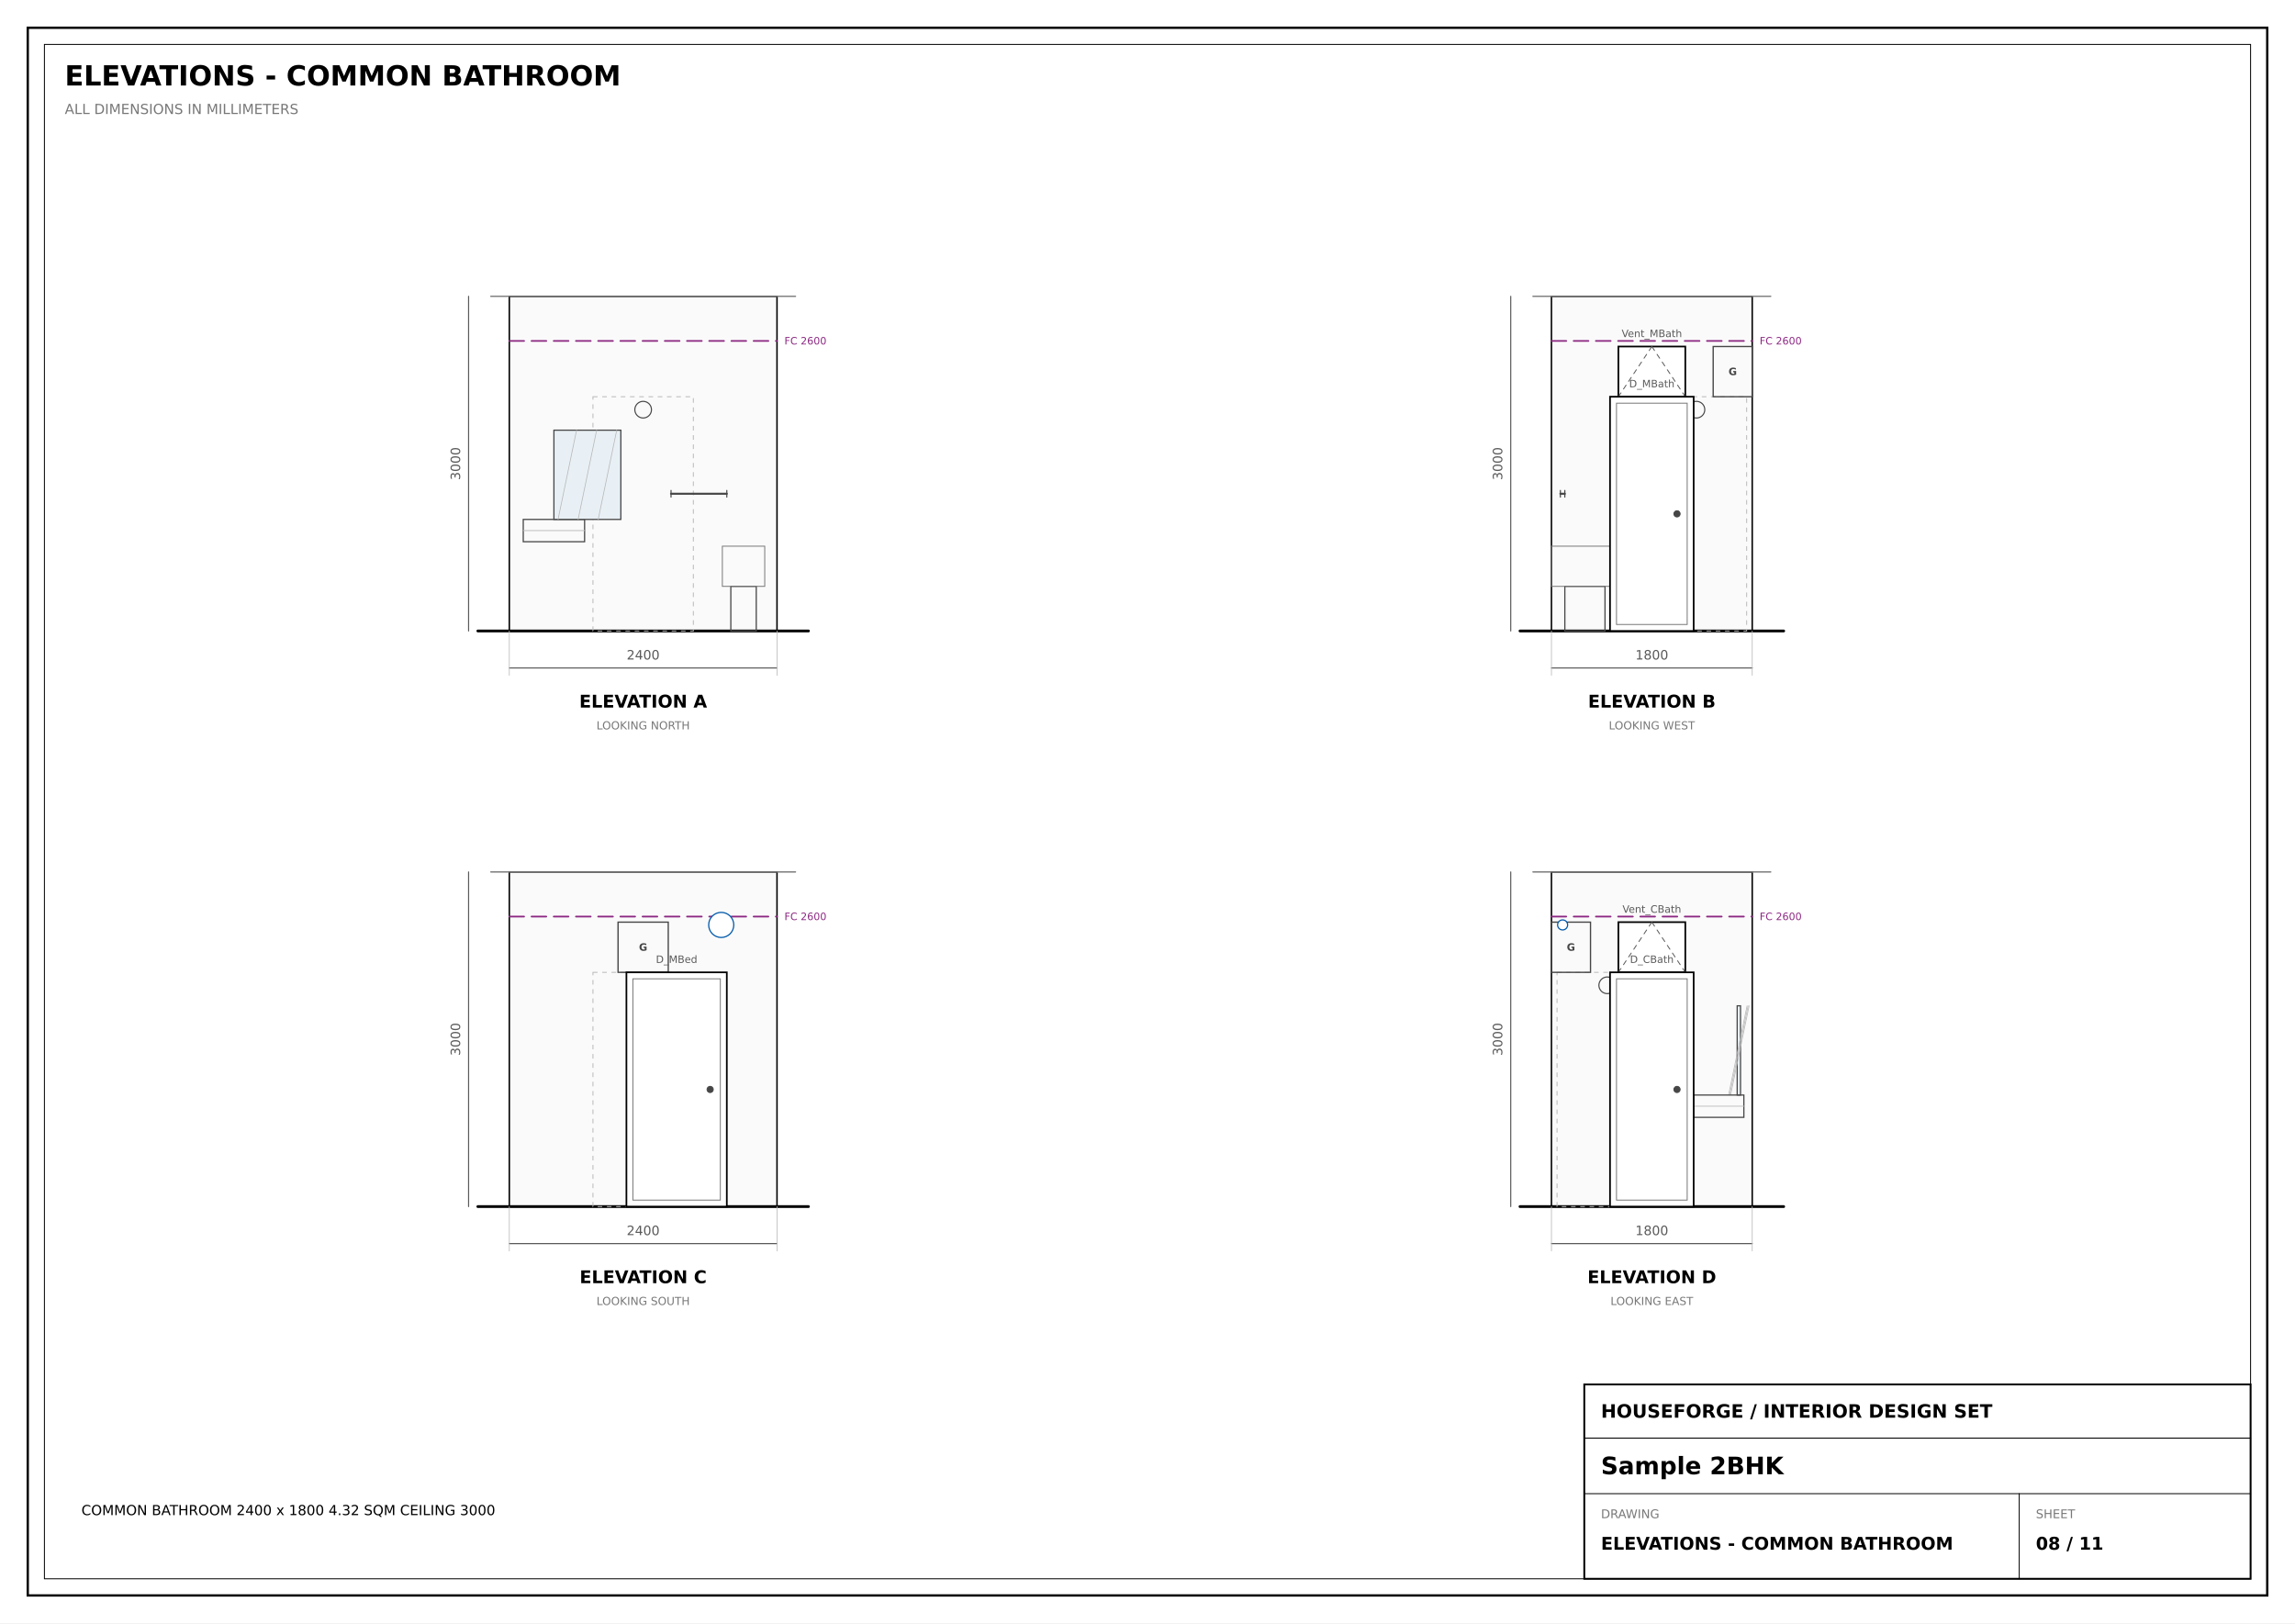
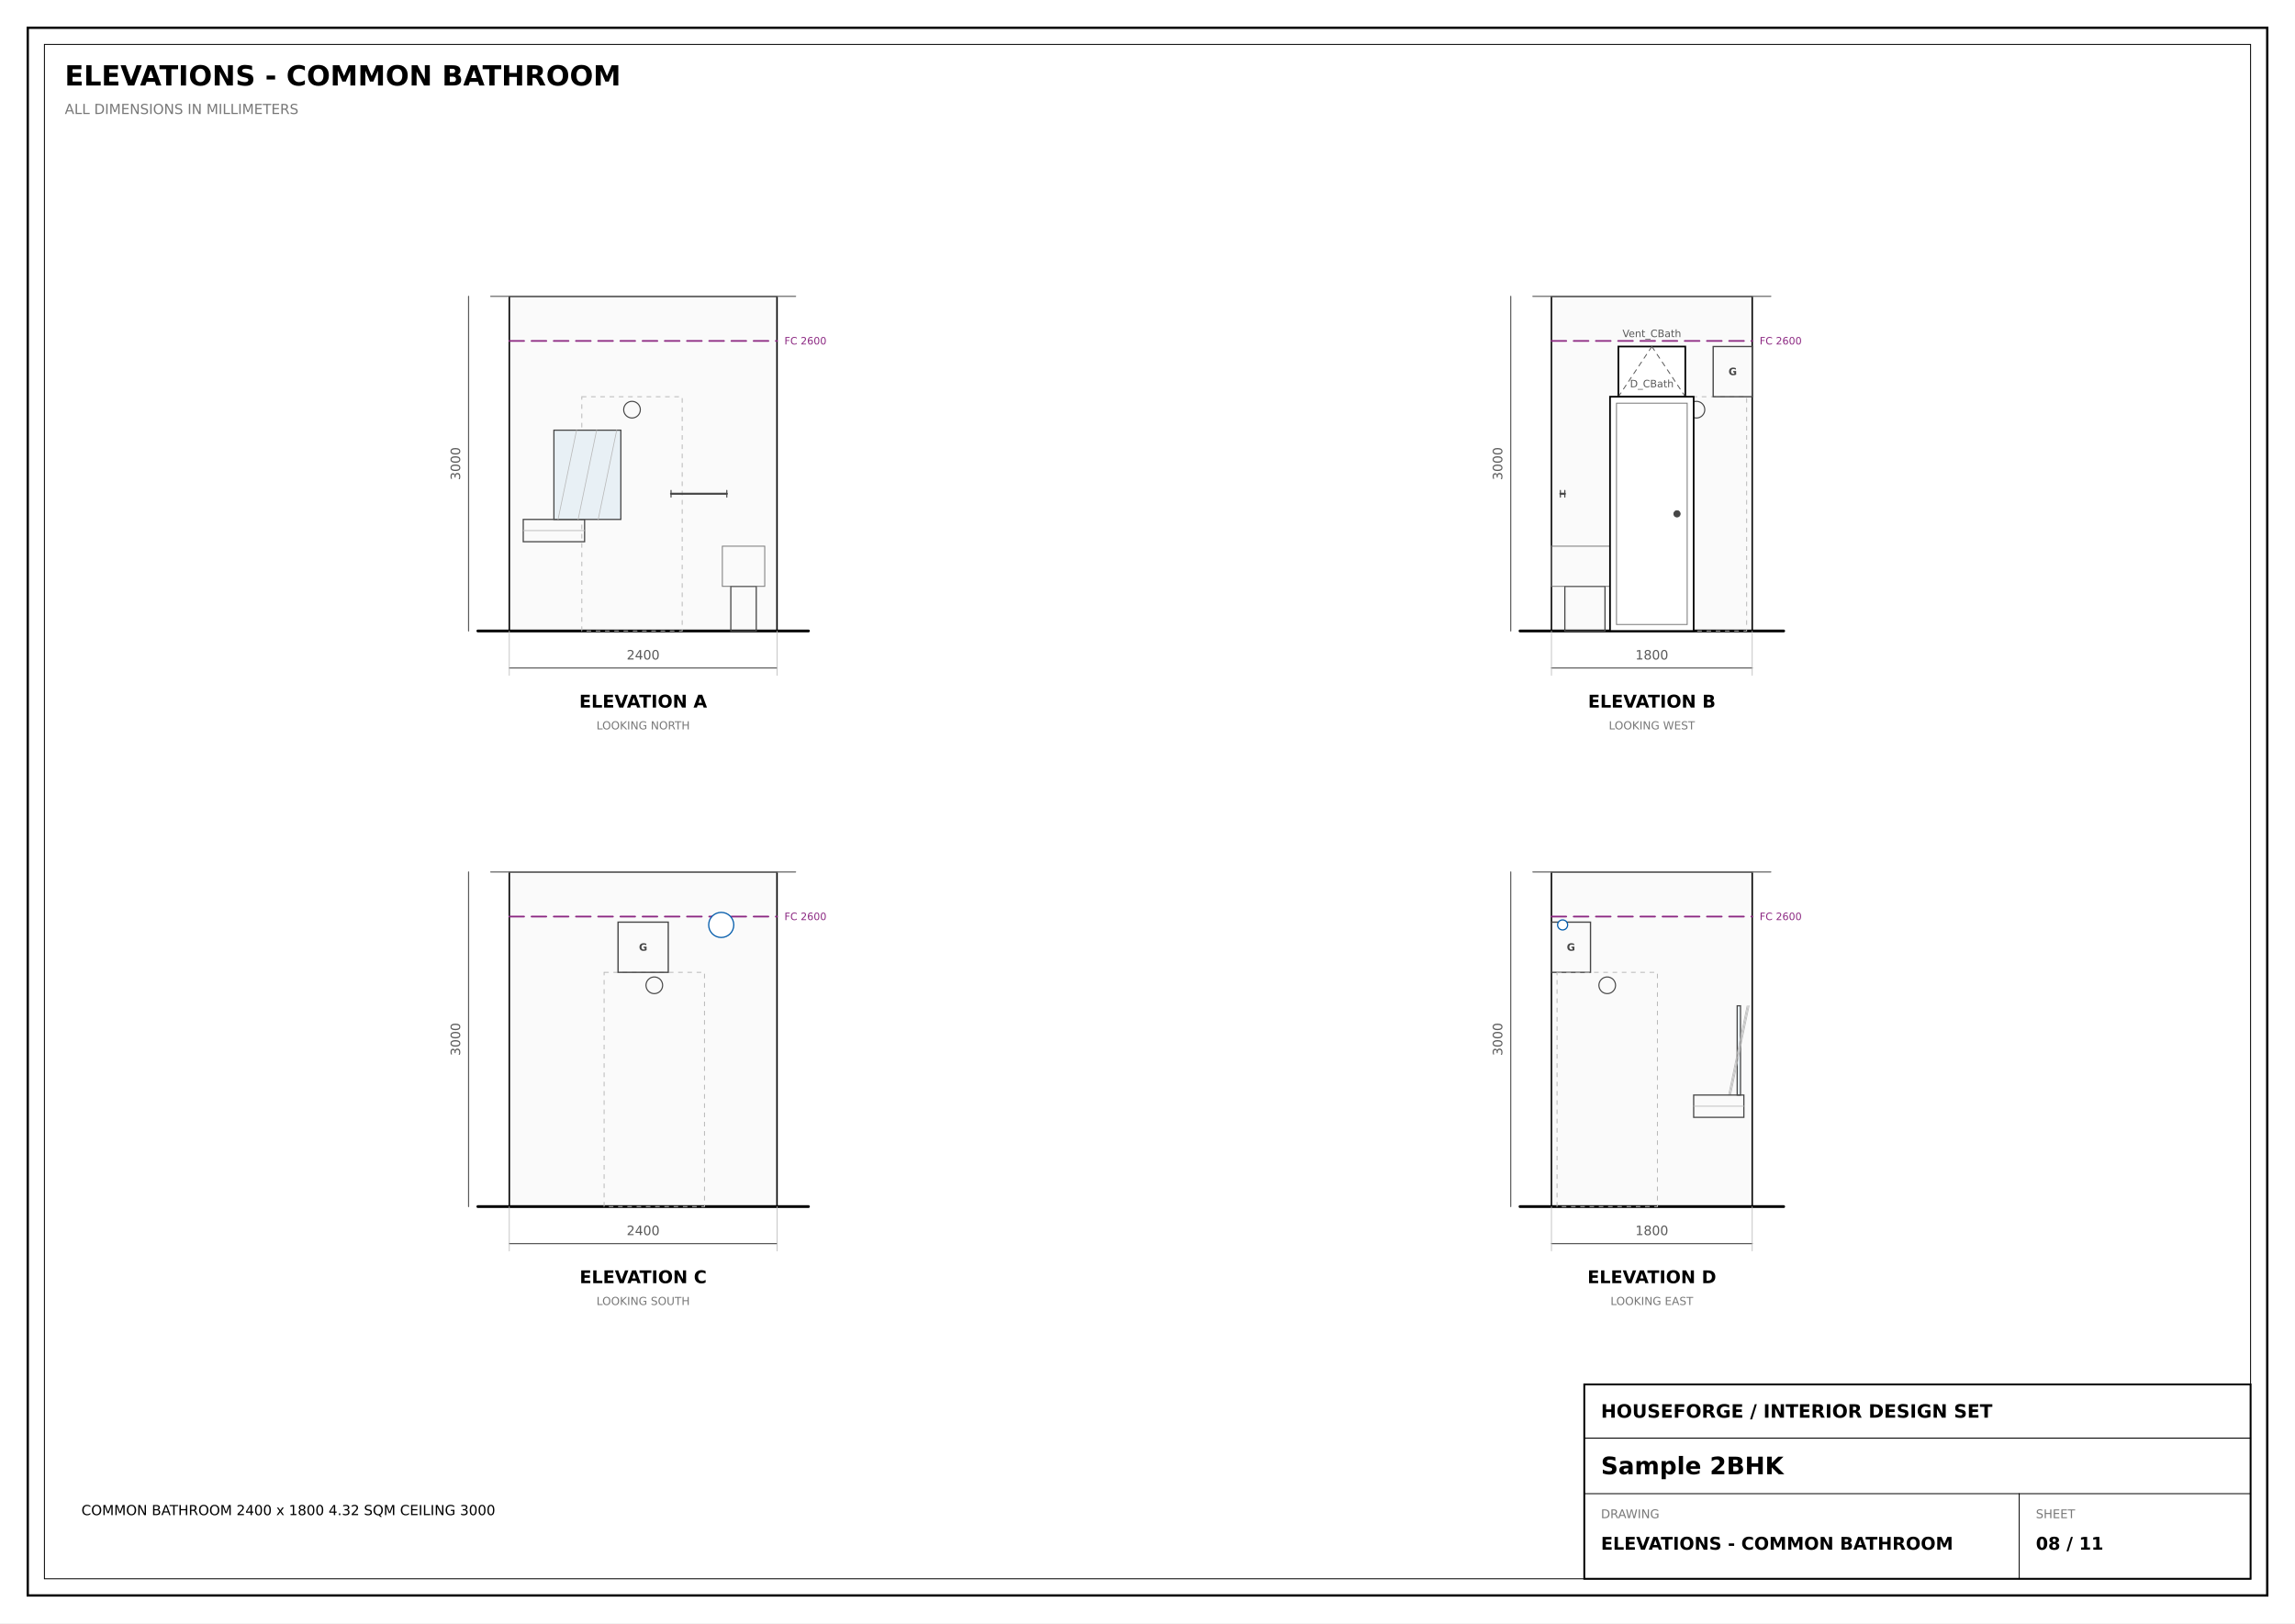
<svg xmlns="http://www.w3.org/2000/svg" width="2480" height="1754" viewBox="0 0 2480 1754">
  <rect width="2480" height="1754" fill="#ffffff" />
  <polygon points="30.00,30.00 2450.00,30.00 2450.00,1724.00 30.00,1724.00" fill="none" stroke="#000000" stroke-width="2.50" />
  <polygon points="48.00,48.00 2432.00,48.00 2432.00,1706.00 48.00,1706.00" fill="none" stroke="#000000" stroke-width="1.00" />
  <polygon points="1712.00,1496.00 2432.00,1496.00 2432.00,1706.00 1712.00,1706.00" fill="#ffffff" stroke="#000000" stroke-width="2.00" />
  <line x1="1712.00" y1="1554.00" x2="2432.00" y2="1554.00" stroke="#000000" stroke-width="1.00" stroke-linecap="round" />
  <line x1="1712.00" y1="1614.00" x2="2432.00" y2="1614.00" stroke="#000000" stroke-width="1.00" stroke-linecap="round" />
  <line x1="2182.00" y1="1614.00" x2="2182.00" y2="1706.00" stroke="#000000" stroke-width="1.00" stroke-linecap="round" />
  <text x="1730.00" y="1525.00" font-family="DejaVu Sans, Arial, sans-serif" font-size="20.00" fill="#000000" text-anchor="start" dominant-baseline="central" font-weight="bold">HOUSEFORGE  /  INTERIOR DESIGN SET</text>
  <text x="1730.00" y="1584.00" font-family="DejaVu Sans, Arial, sans-serif" font-size="26.00" fill="#000000" text-anchor="start" dominant-baseline="central" font-weight="bold">Sample 2BHK</text>
  <text x="1730.00" y="1636.00" font-family="DejaVu Sans, Arial, sans-serif" font-size="13.00" fill="#787878" text-anchor="start" dominant-baseline="central">DRAWING</text>
  <text x="1730.00" y="1668.00" font-family="DejaVu Sans, Arial, sans-serif" font-size="19.00" fill="#000000" text-anchor="start" dominant-baseline="central" font-weight="bold">ELEVATIONS - COMMON BATHROOM</text>
  <text x="2200.00" y="1636.00" font-family="DejaVu Sans, Arial, sans-serif" font-size="13.00" fill="#787878" text-anchor="start" dominant-baseline="central">SHEET</text>
  <text x="2200.00" y="1668.00" font-family="DejaVu Sans, Arial, sans-serif" font-size="19.00" fill="#000000" text-anchor="start" dominant-baseline="central" font-weight="bold">08 / 11</text>
  <text x="70.00" y="82.00" font-family="DejaVu Sans, Arial, sans-serif" font-size="30.00" fill="#000000" text-anchor="start" dominant-baseline="central" font-weight="bold">ELEVATIONS - COMMON BATHROOM</text>
  <text x="70.00" y="118.00" font-family="DejaVu Sans, Arial, sans-serif" font-size="15.00" fill="#787878" text-anchor="start" dominant-baseline="central">ALL DIMENSIONS IN MILLIMETERS</text>
  <polygon points="550.36,320.20 839.64,320.20 839.64,681.80 550.36,681.80" fill="#fafafa" stroke="#000000" stroke-width="1.60" />
  <line x1="516.36" y1="681.80" x2="873.64" y2="681.80" stroke="#000000" stroke-width="3.00" stroke-linecap="round" />
  <line x1="530.36" y1="320.20" x2="859.64" y2="320.20" stroke="#787878" stroke-width="1.40" stroke-linecap="round" />
  <line x1="550.36" y1="368.41" x2="839.64" y2="368.41" stroke="#8c2882" stroke-width="1.80" stroke-dasharray="16 8" stroke-linecap="round" />
  <text x="847.64" y="368.41" font-family="DejaVu Sans, Arial, sans-serif" font-size="11.00" fill="#8c2882" text-anchor="start" dominant-baseline="central">FC 2600</text>
-   <polygon points="640.76,428.68 749.24,428.68 749.24,681.80 640.76,681.80" fill="none" stroke="#b9b9b9" stroke-width="1.00" stroke-dasharray="5 5" />
-   <circle cx="695.00" cy="442.68" r="9.00" fill="none" stroke="#464646" stroke-width="1.20" />
+   <polygon points="628.71,428.68 737.19,428.68 737.19,681.80 628.71,681.80" fill="none" stroke="#b9b9b9" stroke-width="1.00" stroke-dasharray="5 5" />
+   <circle cx="682.95" cy="442.68" r="9.00" fill="none" stroke="#464646" stroke-width="1.20" />
  <polygon points="789.74,633.59 817.22,633.59 817.22,681.80 789.74,681.80" fill="none" stroke="#464646" stroke-width="1.30" />
  <polygon points="780.58,590.19 826.38,590.19 826.38,633.59 780.58,633.59" fill="none" stroke="#787878" stroke-width="1.00" />
  <polygon points="565.43,561.27 631.72,561.27 631.72,585.37 565.43,585.37" fill="none" stroke="#464646" stroke-width="1.30" />
  <line x1="565.43" y1="573.32" x2="631.72" y2="573.32" stroke="#b9b9b9" stroke-width="0.90" stroke-linecap="round" />
  <polygon points="598.57,464.84 670.89,464.84 670.89,561.27 598.57,561.27" fill="#e8f0f5" stroke="#464646" stroke-width="1.30" />
  <line x1="603.04" y1="561.27" x2="623.04" y2="464.84" stroke="#b9b9b9" stroke-width="0.80" stroke-linecap="round" />
  <line x1="624.73" y1="561.27" x2="644.73" y2="464.84" stroke="#b9b9b9" stroke-width="0.80" stroke-linecap="round" />
  <line x1="646.43" y1="561.27" x2="666.43" y2="464.84" stroke="#b9b9b9" stroke-width="0.80" stroke-linecap="round" />
  <line x1="725.13" y1="533.54" x2="785.40" y2="533.54" stroke="#464646" stroke-width="2.20" stroke-linecap="round" />
  <line x1="725.13" y1="529.93" x2="725.13" y2="537.16" stroke="#464646" stroke-width="1.20" stroke-linecap="round" />
  <line x1="785.40" y1="529.93" x2="785.40" y2="537.16" stroke="#464646" stroke-width="1.20" stroke-linecap="round" />
  <line x1="550.36" y1="721.80" x2="839.64" y2="721.80" stroke="#5a5a5a" stroke-width="1.20" stroke-linecap="round" />
  <line x1="550.36" y1="681.80" x2="550.36" y2="729.80" stroke="#b9b9b9" stroke-width="0.80" stroke-linecap="round" />
  <line x1="839.64" y1="681.80" x2="839.64" y2="729.80" stroke="#b9b9b9" stroke-width="0.80" stroke-linecap="round" />
  <text x="695.00" y="707.80" font-family="DejaVu Sans, Arial, sans-serif" font-size="14.00" fill="#5a5a5a" text-anchor="middle" dominant-baseline="central">2400</text>
  <line x1="506.36" y1="320.20" x2="506.36" y2="681.80" stroke="#5a5a5a" stroke-width="1.20" stroke-linecap="round" />
  <text x="492.36" y="501.00" font-family="DejaVu Sans, Arial, sans-serif" font-size="14.00" fill="#5a5a5a" text-anchor="middle" dominant-baseline="central" transform="rotate(-90.00 492.36 501.00)">3000</text>
  <text x="695.00" y="758.00" font-family="DejaVu Sans, Arial, sans-serif" font-size="19.00" fill="#000000" text-anchor="middle" dominant-baseline="central" font-weight="bold">ELEVATION A</text>
  <text x="695.00" y="784.00" font-family="DejaVu Sans, Arial, sans-serif" font-size="12.00" fill="#787878" text-anchor="middle" dominant-baseline="central">LOOKING NORTH</text>
  <polygon points="1676.52,320.20 1893.48,320.20 1893.48,681.80 1676.52,681.80" fill="#fafafa" stroke="#000000" stroke-width="1.60" />
  <line x1="1642.52" y1="681.80" x2="1927.48" y2="681.80" stroke="#000000" stroke-width="3.00" stroke-linecap="round" />
  <line x1="1656.52" y1="320.20" x2="1913.48" y2="320.20" stroke="#787878" stroke-width="1.40" stroke-linecap="round" />
  <line x1="1676.52" y1="368.41" x2="1893.48" y2="368.41" stroke="#8c2882" stroke-width="1.80" stroke-dasharray="16 8" stroke-linecap="round" />
  <text x="1901.48" y="368.41" font-family="DejaVu Sans, Arial, sans-serif" font-size="11.00" fill="#8c2882" text-anchor="start" dominant-baseline="central">FC 2600</text>
  <polygon points="1778.97,428.68 1887.45,428.68 1887.45,681.80 1778.97,681.80" fill="none" stroke="#b9b9b9" stroke-width="1.00" stroke-dasharray="5 5" />
  <circle cx="1833.21" cy="442.68" r="9.00" fill="none" stroke="#464646" stroke-width="1.20" />
  <polygon points="1851.29,374.44 1893.48,374.44 1893.48,428.68 1851.29,428.68" fill="none" stroke="#464646" stroke-width="1.40" />
  <text x="1872.39" y="401.56" font-family="DejaVu Sans, Arial, sans-serif" font-size="11.00" fill="#464646" text-anchor="middle" dominant-baseline="central" font-weight="bold">G</text>
  <line x1="1686.16" y1="533.54" x2="1690.98" y2="533.54" stroke="#464646" stroke-width="2.20" stroke-linecap="round" />
  <line x1="1686.16" y1="529.93" x2="1686.16" y2="537.16" stroke="#464646" stroke-width="1.20" stroke-linecap="round" />
  <line x1="1690.98" y1="529.93" x2="1690.98" y2="537.16" stroke="#464646" stroke-width="1.20" stroke-linecap="round" />
  <polygon points="1690.98,633.59 1734.38,633.59 1734.38,681.80 1690.98,681.80" fill="none" stroke="#464646" stroke-width="1.30" />
  <polygon points="1676.52,590.19 1748.84,590.19 1748.84,633.59 1676.52,633.59" fill="none" stroke="#787878" stroke-width="1.00" />
  <polygon points="1748.84,374.44 1821.16,374.44 1821.16,428.68 1748.84,428.68" fill="#ffffff" stroke="#000000" stroke-width="1.80" />
  <line x1="1748.84" y1="428.68" x2="1785.00" y2="374.44" stroke="#5a5a5a" stroke-width="1.00" stroke-dasharray="5 5" stroke-linecap="round" />
  <line x1="1821.16" y1="428.68" x2="1785.00" y2="374.44" stroke="#5a5a5a" stroke-width="1.00" stroke-dasharray="5 5" stroke-linecap="round" />
-   <text x="1785.00" y="360.44" font-family="DejaVu Sans, Arial, sans-serif" font-size="11.00" fill="#5a5a5a" text-anchor="middle" dominant-baseline="central">Vent_MBath</text>
+   <text x="1785.00" y="360.44" font-family="DejaVu Sans, Arial, sans-serif" font-size="11.00" fill="#5a5a5a" text-anchor="middle" dominant-baseline="central">Vent_CBath</text>
  <polygon points="1739.80,428.68 1830.20,428.68 1830.20,681.80 1739.80,681.80" fill="#ffffff" stroke="#000000" stroke-width="1.80" />
  <polygon points="1746.80,435.68 1823.20,435.68 1823.20,674.80 1746.80,674.80" fill="none" stroke="#787878" stroke-width="1.00" />
  <circle cx="1812.20" cy="555.24" r="3.40" fill="#464646" stroke="#464646" stroke-width="1.00" />
-   <text x="1785.00" y="414.68" font-family="DejaVu Sans, Arial, sans-serif" font-size="11.00" fill="#5a5a5a" text-anchor="middle" dominant-baseline="central">D_MBath</text>
+   <text x="1785.00" y="414.68" font-family="DejaVu Sans, Arial, sans-serif" font-size="11.00" fill="#5a5a5a" text-anchor="middle" dominant-baseline="central">D_CBath</text>
  <line x1="1676.52" y1="721.80" x2="1893.48" y2="721.80" stroke="#5a5a5a" stroke-width="1.20" stroke-linecap="round" />
  <line x1="1676.52" y1="681.80" x2="1676.52" y2="729.80" stroke="#b9b9b9" stroke-width="0.80" stroke-linecap="round" />
  <line x1="1893.48" y1="681.80" x2="1893.48" y2="729.80" stroke="#b9b9b9" stroke-width="0.80" stroke-linecap="round" />
  <text x="1785.00" y="707.80" font-family="DejaVu Sans, Arial, sans-serif" font-size="14.00" fill="#5a5a5a" text-anchor="middle" dominant-baseline="central">1800</text>
  <line x1="1632.52" y1="320.20" x2="1632.52" y2="681.80" stroke="#5a5a5a" stroke-width="1.20" stroke-linecap="round" />
  <text x="1618.52" y="501.00" font-family="DejaVu Sans, Arial, sans-serif" font-size="14.00" fill="#5a5a5a" text-anchor="middle" dominant-baseline="central" transform="rotate(-90.00 1618.52 501.00)">3000</text>
  <text x="1785.00" y="758.00" font-family="DejaVu Sans, Arial, sans-serif" font-size="19.00" fill="#000000" text-anchor="middle" dominant-baseline="central" font-weight="bold">ELEVATION B</text>
  <text x="1785.00" y="784.00" font-family="DejaVu Sans, Arial, sans-serif" font-size="12.00" fill="#787878" text-anchor="middle" dominant-baseline="central">LOOKING WEST</text>
  <polygon points="550.36,942.20 839.64,942.20 839.64,1303.80 550.36,1303.80" fill="#fafafa" stroke="#000000" stroke-width="1.60" />
  <line x1="516.36" y1="1303.80" x2="873.64" y2="1303.80" stroke="#000000" stroke-width="3.00" stroke-linecap="round" />
  <line x1="530.36" y1="942.20" x2="859.64" y2="942.20" stroke="#787878" stroke-width="1.40" stroke-linecap="round" />
  <line x1="550.36" y1="990.41" x2="839.64" y2="990.41" stroke="#8c2882" stroke-width="1.80" stroke-dasharray="16 8" stroke-linecap="round" />
  <text x="847.64" y="990.41" font-family="DejaVu Sans, Arial, sans-serif" font-size="11.00" fill="#8c2882" text-anchor="start" dominant-baseline="central">FC 2600</text>
-   <polygon points="640.76,1050.68 749.24,1050.68 749.24,1303.80 640.76,1303.80" fill="none" stroke="#b9b9b9" stroke-width="1.00" stroke-dasharray="5 5" />
-   <circle cx="695.00" cy="1064.68" r="9.00" fill="none" stroke="#464646" stroke-width="1.20" />
+   <polygon points="652.81,1050.68 761.29,1050.68 761.29,1303.80 652.81,1303.80" fill="none" stroke="#b9b9b9" stroke-width="1.00" stroke-dasharray="5 5" />
+   <circle cx="707.05" cy="1064.68" r="9.00" fill="none" stroke="#464646" stroke-width="1.20" />
  <polygon points="667.88,996.44 722.12,996.44 722.12,1050.68 667.88,1050.68" fill="none" stroke="#464646" stroke-width="1.40" />
  <text x="695.00" y="1023.56" font-family="DejaVu Sans, Arial, sans-serif" font-size="11.00" fill="#464646" text-anchor="middle" dominant-baseline="central" font-weight="bold">G</text>
  <circle cx="779.37" cy="999.45" r="13.56" fill="#ffffff" stroke="#005aaa" stroke-width="1.30" />
-   <polygon points="676.92,1050.68 785.40,1050.68 785.40,1303.80 676.92,1303.80" fill="#ffffff" stroke="#000000" stroke-width="1.80" />
-   <polygon points="683.92,1057.68 778.40,1057.68 778.40,1296.80 683.92,1296.80" fill="none" stroke="#787878" stroke-width="1.00" />
-   <circle cx="767.40" cy="1177.24" r="3.40" fill="#464646" stroke="#464646" stroke-width="1.00" />
-   <text x="731.16" y="1036.68" font-family="DejaVu Sans, Arial, sans-serif" font-size="11.00" fill="#5a5a5a" text-anchor="middle" dominant-baseline="central">D_MBed</text>
  <line x1="550.36" y1="1343.80" x2="839.64" y2="1343.80" stroke="#5a5a5a" stroke-width="1.20" stroke-linecap="round" />
  <line x1="550.36" y1="1303.80" x2="550.36" y2="1351.80" stroke="#b9b9b9" stroke-width="0.80" stroke-linecap="round" />
  <line x1="839.64" y1="1303.80" x2="839.64" y2="1351.80" stroke="#b9b9b9" stroke-width="0.80" stroke-linecap="round" />
  <text x="695.00" y="1329.80" font-family="DejaVu Sans, Arial, sans-serif" font-size="14.00" fill="#5a5a5a" text-anchor="middle" dominant-baseline="central">2400</text>
  <line x1="506.36" y1="942.20" x2="506.36" y2="1303.80" stroke="#5a5a5a" stroke-width="1.20" stroke-linecap="round" />
  <text x="492.36" y="1123.00" font-family="DejaVu Sans, Arial, sans-serif" font-size="14.00" fill="#5a5a5a" text-anchor="middle" dominant-baseline="central" transform="rotate(-90.00 492.36 1123.00)">3000</text>
  <text x="695.00" y="1380.00" font-family="DejaVu Sans, Arial, sans-serif" font-size="19.00" fill="#000000" text-anchor="middle" dominant-baseline="central" font-weight="bold">ELEVATION C</text>
  <text x="695.00" y="1406.00" font-family="DejaVu Sans, Arial, sans-serif" font-size="12.00" fill="#787878" text-anchor="middle" dominant-baseline="central">LOOKING SOUTH</text>
  <polygon points="1676.52,942.20 1893.48,942.20 1893.48,1303.80 1676.52,1303.80" fill="#fafafa" stroke="#000000" stroke-width="1.60" />
  <line x1="1642.52" y1="1303.80" x2="1927.48" y2="1303.80" stroke="#000000" stroke-width="3.00" stroke-linecap="round" />
  <line x1="1656.52" y1="942.20" x2="1913.48" y2="942.20" stroke="#787878" stroke-width="1.40" stroke-linecap="round" />
  <line x1="1676.52" y1="990.41" x2="1893.48" y2="990.41" stroke="#8c2882" stroke-width="1.80" stroke-dasharray="16 8" stroke-linecap="round" />
  <text x="1901.48" y="990.41" font-family="DejaVu Sans, Arial, sans-serif" font-size="11.00" fill="#8c2882" text-anchor="start" dominant-baseline="central">FC 2600</text>
+   <polygon points="1676.52,996.44 1718.71,996.44 1718.71,1050.68 1676.52,1050.68" fill="none" stroke="#464646" stroke-width="1.40" />
+   <text x="1697.61" y="1023.56" font-family="DejaVu Sans, Arial, sans-serif" font-size="11.00" fill="#464646" text-anchor="middle" dominant-baseline="central" font-weight="bold">G</text>
  <polygon points="1682.55,1050.68 1791.03,1050.68 1791.03,1303.80 1682.55,1303.80" fill="none" stroke="#b9b9b9" stroke-width="1.00" stroke-dasharray="5 5" />
  <circle cx="1736.79" cy="1064.68" r="9.00" fill="none" stroke="#464646" stroke-width="1.20" />
-   <polygon points="1676.52,996.44 1718.71,996.44 1718.71,1050.68 1676.52,1050.68" fill="none" stroke="#464646" stroke-width="1.40" />
-   <text x="1697.61" y="1023.56" font-family="DejaVu Sans, Arial, sans-serif" font-size="11.00" fill="#464646" text-anchor="middle" dominant-baseline="central" font-weight="bold">G</text>
  <polygon points="1877.21,1086.84 1880.82,1086.84 1880.82,1183.27 1877.21,1183.27" fill="#e8f0f5" stroke="#464646" stroke-width="1.30" />
  <line x1="1867.93" y1="1183.27" x2="1887.93" y2="1086.84" stroke="#b9b9b9" stroke-width="0.80" stroke-linecap="round" />
  <line x1="1869.02" y1="1183.27" x2="1889.02" y2="1086.84" stroke="#b9b9b9" stroke-width="0.80" stroke-linecap="round" />
  <line x1="1870.10" y1="1183.27" x2="1890.10" y2="1086.84" stroke="#b9b9b9" stroke-width="0.80" stroke-linecap="round" />
  <circle cx="1688.57" cy="999.45" r="5.42" fill="#ffffff" stroke="#005aaa" stroke-width="1.30" />
  <polygon points="1830.20,1183.27 1884.44,1183.27 1884.44,1207.37 1830.20,1207.37" fill="none" stroke="#464646" stroke-width="1.30" />
  <line x1="1830.20" y1="1195.32" x2="1884.44" y2="1195.32" stroke="#b9b9b9" stroke-width="0.90" stroke-linecap="round" />
-   <polygon points="1748.84,996.44 1821.16,996.44 1821.16,1050.68 1748.84,1050.68" fill="#ffffff" stroke="#000000" stroke-width="1.80" />
-   <line x1="1748.84" y1="1050.68" x2="1785.00" y2="996.44" stroke="#5a5a5a" stroke-width="1.00" stroke-dasharray="5 5" stroke-linecap="round" />
-   <line x1="1821.16" y1="1050.68" x2="1785.00" y2="996.44" stroke="#5a5a5a" stroke-width="1.00" stroke-dasharray="5 5" stroke-linecap="round" />
-   <text x="1785.00" y="982.44" font-family="DejaVu Sans, Arial, sans-serif" font-size="11.00" fill="#5a5a5a" text-anchor="middle" dominant-baseline="central">Vent_CBath</text>
-   <polygon points="1739.80,1050.68 1830.20,1050.68 1830.20,1303.80 1739.80,1303.80" fill="#ffffff" stroke="#000000" stroke-width="1.80" />
-   <polygon points="1746.80,1057.68 1823.20,1057.68 1823.20,1296.80 1746.80,1296.80" fill="none" stroke="#787878" stroke-width="1.00" />
-   <circle cx="1812.20" cy="1177.24" r="3.40" fill="#464646" stroke="#464646" stroke-width="1.00" />
-   <text x="1785.00" y="1036.68" font-family="DejaVu Sans, Arial, sans-serif" font-size="11.00" fill="#5a5a5a" text-anchor="middle" dominant-baseline="central">D_CBath</text>
  <line x1="1676.52" y1="1343.80" x2="1893.48" y2="1343.80" stroke="#5a5a5a" stroke-width="1.20" stroke-linecap="round" />
  <line x1="1676.52" y1="1303.80" x2="1676.52" y2="1351.80" stroke="#b9b9b9" stroke-width="0.80" stroke-linecap="round" />
  <line x1="1893.48" y1="1303.80" x2="1893.48" y2="1351.80" stroke="#b9b9b9" stroke-width="0.80" stroke-linecap="round" />
  <text x="1785.00" y="1329.80" font-family="DejaVu Sans, Arial, sans-serif" font-size="14.00" fill="#5a5a5a" text-anchor="middle" dominant-baseline="central">1800</text>
  <line x1="1632.52" y1="942.20" x2="1632.52" y2="1303.80" stroke="#5a5a5a" stroke-width="1.20" stroke-linecap="round" />
  <text x="1618.52" y="1123.00" font-family="DejaVu Sans, Arial, sans-serif" font-size="14.00" fill="#5a5a5a" text-anchor="middle" dominant-baseline="central" transform="rotate(-90.00 1618.52 1123.00)">3000</text>
  <text x="1785.00" y="1380.00" font-family="DejaVu Sans, Arial, sans-serif" font-size="19.00" fill="#000000" text-anchor="middle" dominant-baseline="central" font-weight="bold">ELEVATION D</text>
  <text x="1785.00" y="1406.00" font-family="DejaVu Sans, Arial, sans-serif" font-size="12.00" fill="#787878" text-anchor="middle" dominant-baseline="central">LOOKING EAST</text>
  <text x="88.00" y="1632.00" font-family="DejaVu Sans, Arial, sans-serif" font-size="15.00" fill="#000000" text-anchor="start" dominant-baseline="central">COMMON BATHROOM   2400 x 1800   4.32 SQM   CEILING 3000</text>
</svg>
